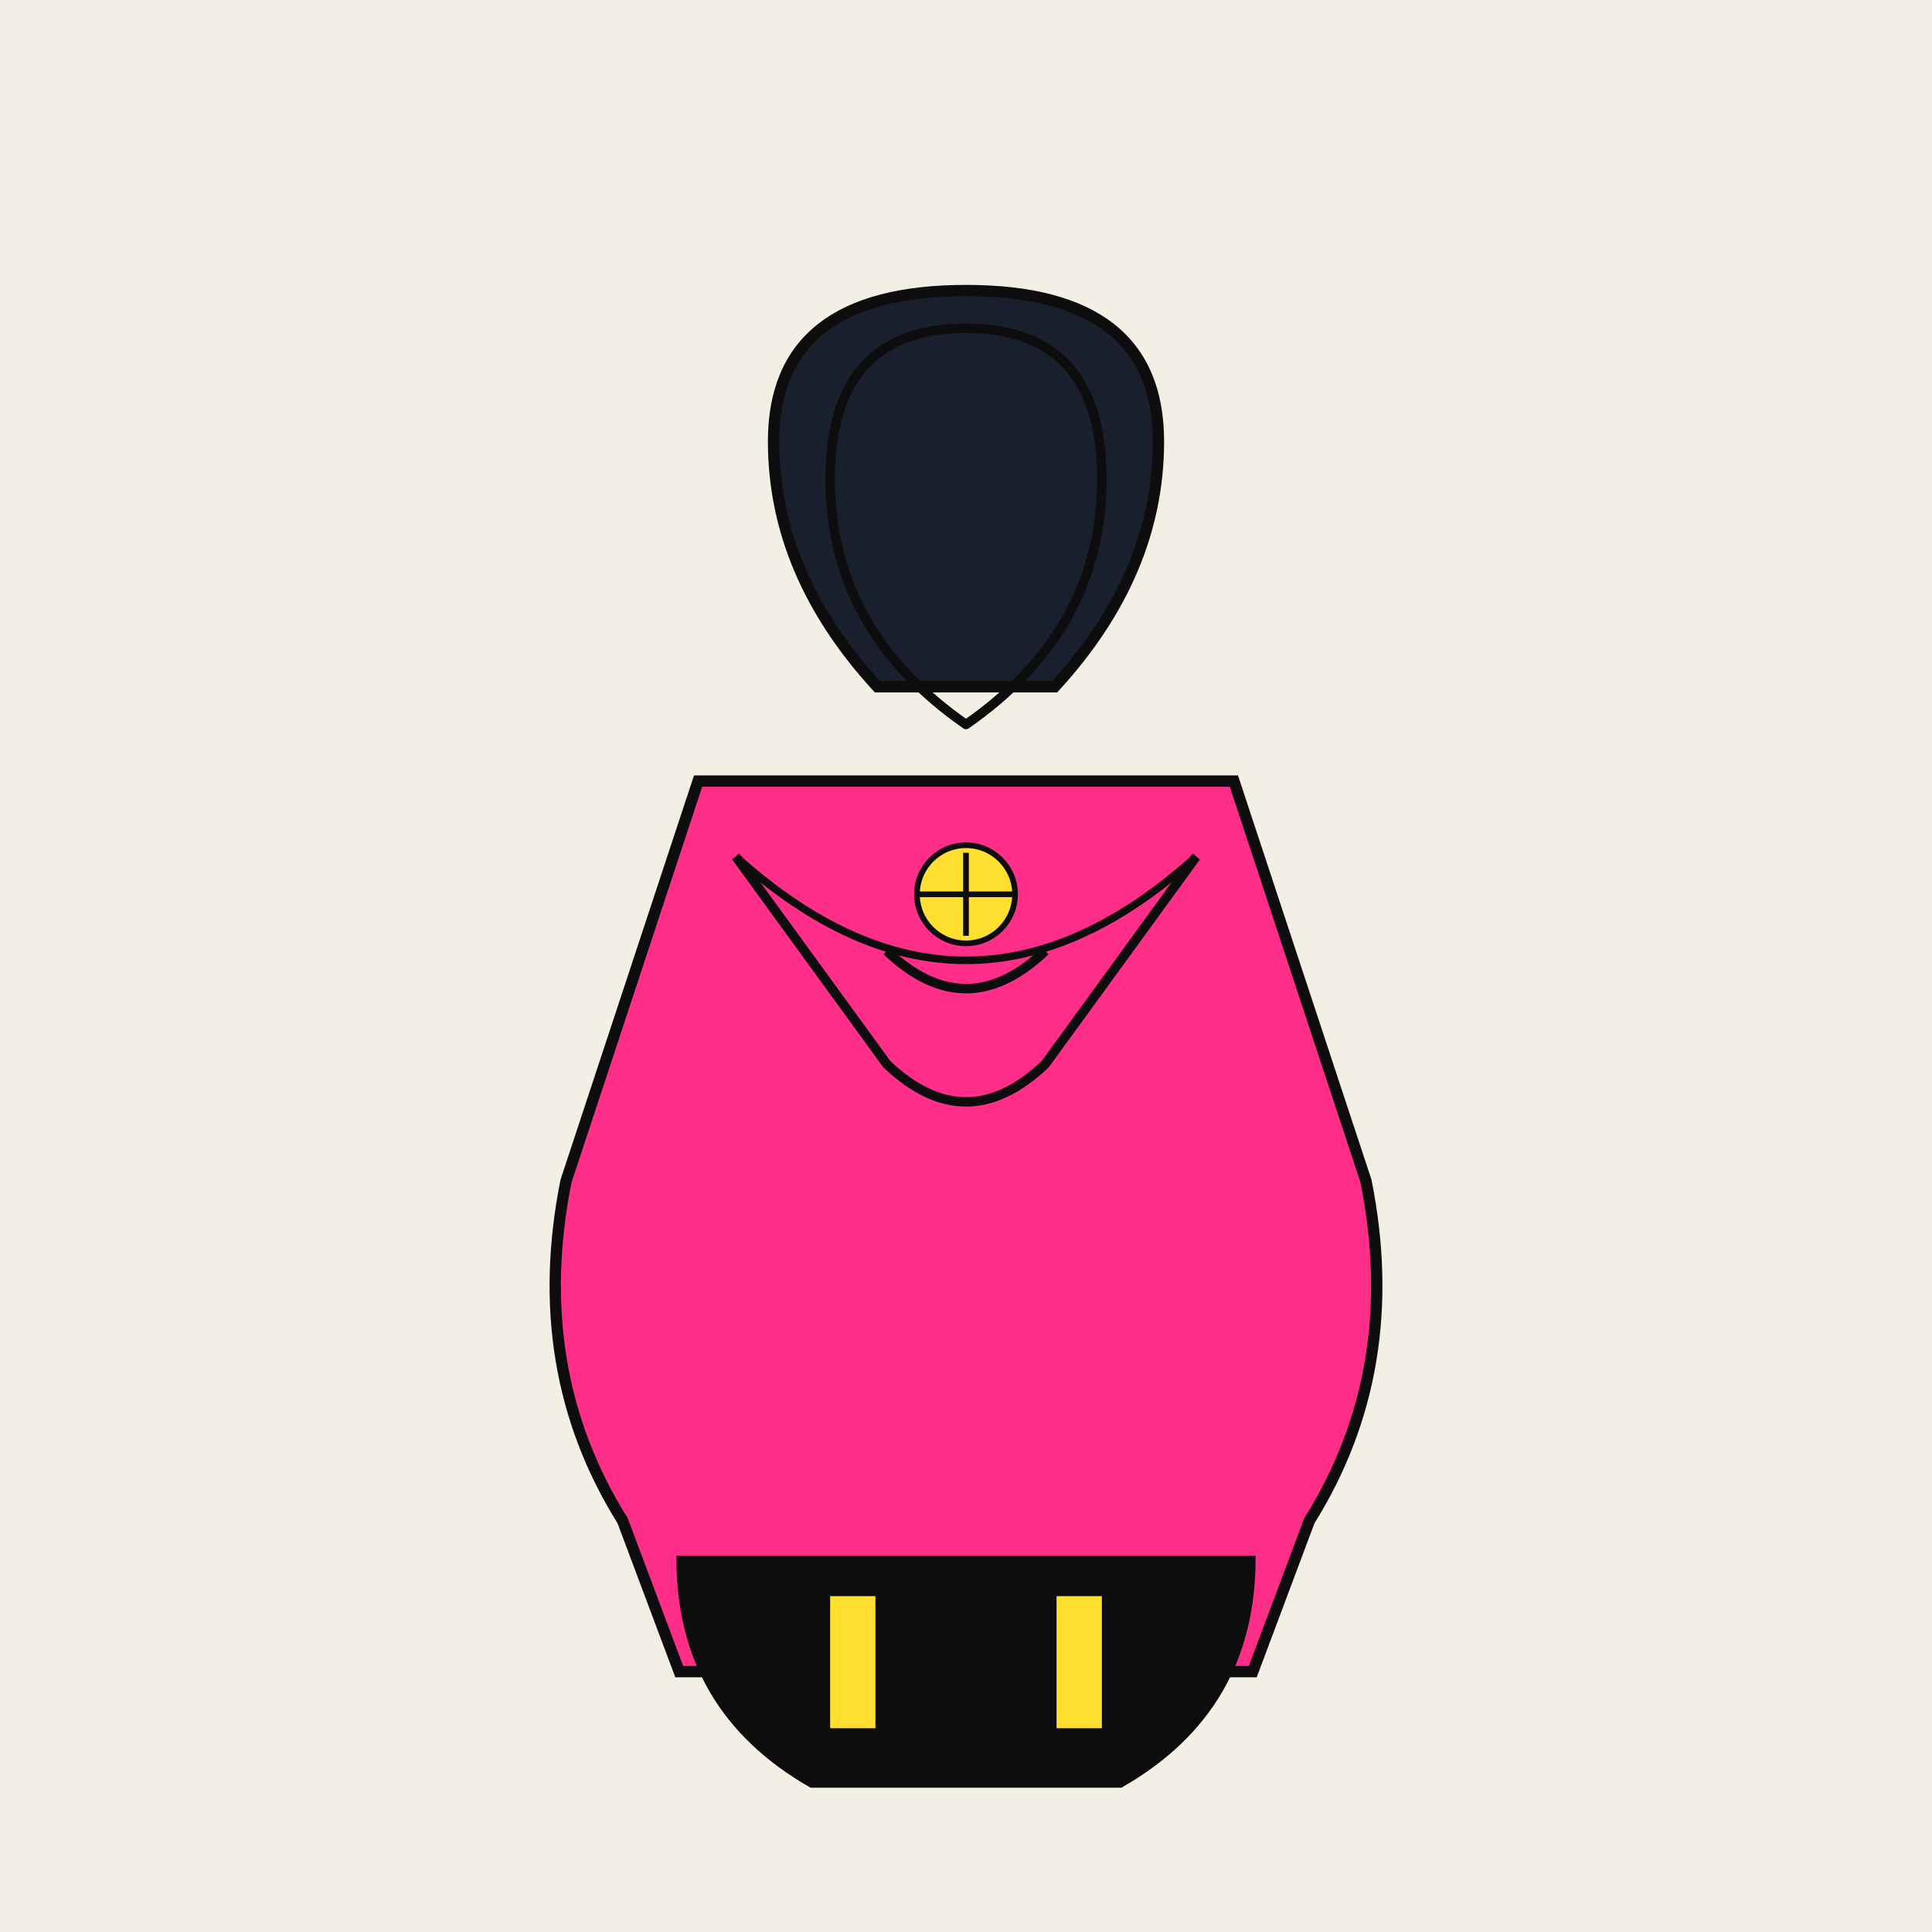
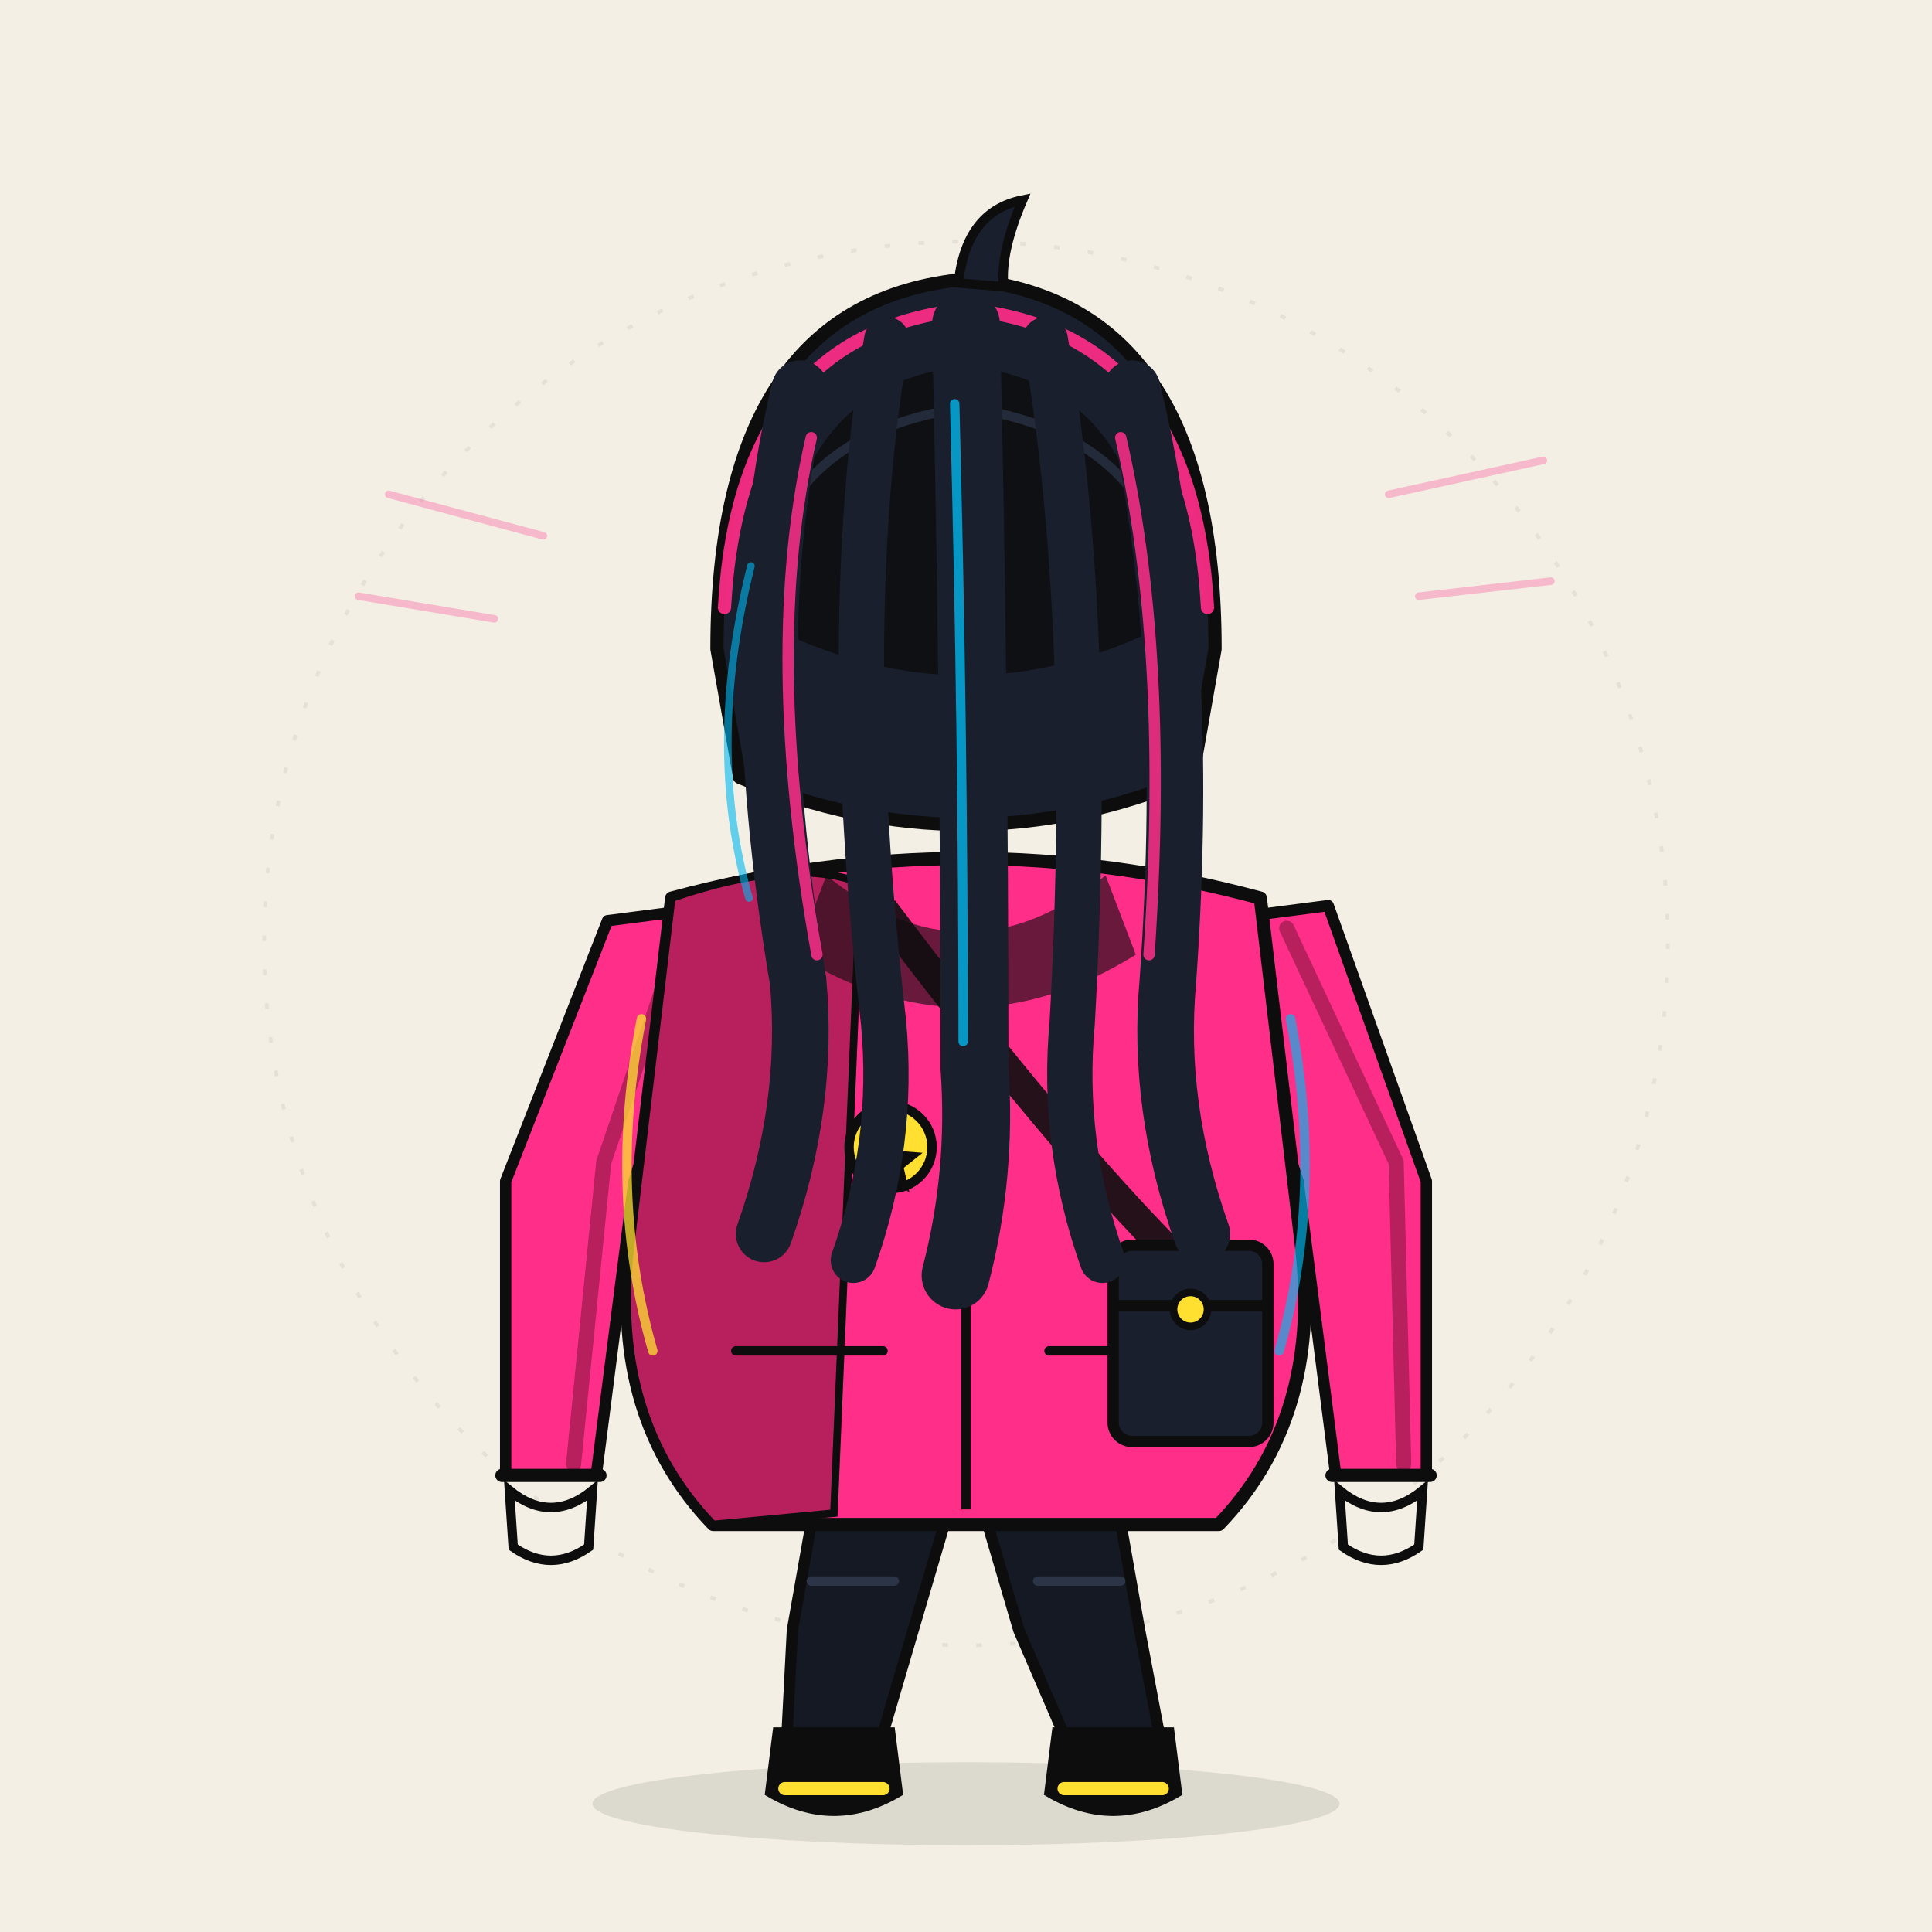
- <svg xmlns="http://www.w3.org/2000/svg" viewBox="0 0 1024 1024" width="1024" height="1024" role="img" aria-label="crew-01 idle frame 2 breathing">
+ <svg xmlns="http://www.w3.org/2000/svg" viewBox="0 0 1024 1024" width="1024" height="1024" role="img" aria-label="crew-01 idle frame 2 - inhale">
  <rect width="1024" height="1024" fill="#f3efe4" />
-   <path d="M 410 234 Q 410 304 465 364 L 559 364 Q 614 304 614 234 Q 614 154 512 154 Q 410 154 410 234 Z" fill="#1a1f2e" stroke="#0d0d0d" stroke-width="6" />
-   <path d="M 440 254 Q 440 334 512 384 Q 584 334 584 254 Q 584 174 512 174 Q 440 174 440 254 Z" fill="none" stroke="#0d0d0d" stroke-width="5" stroke-linejoin="round" />
-   <path d="M 370 414 L 300 626 Q 280 726 330 806 L 360 886 L 664 886 L 694 806 Q 744 726 724 626 L 654 414 Z" fill="#ff2e88" stroke="#0d0d0d" stroke-width="6" />
-   <path d="M 390 454 L 470 564 Q 512 604 554 564 L 634 454" fill="none" stroke="#0d0d0d" stroke-width="5" stroke-linejoin="round" />
-   <path d="M 470 504 Q 512 544 554 504" fill="none" stroke="#0d0d0d" stroke-width="5" />
-   <path d="M 390 454 Q 512 564 634 454" fill="none" stroke="#0d0d0d" stroke-width="4" />
-   <path d="M 360 826 Q 360 906 430 946 L 594 946 Q 664 906 664 826 Z" fill="#0d0d0d" stroke="#0d0d0d" stroke-width="3" />
-   <rect x="440" y="846" width="24" height="70" fill="#ffe031" />
-   <rect x="560" y="846" width="24" height="70" fill="#ffe031" />
-   <circle cx="512" cy="474" r="26" fill="#ffe031" stroke="#0d0d0d" stroke-width="3" />
-   <path d="M 512 452 L 512 496 M 486 474 L 538 474" stroke="#0d0d0d" stroke-width="3" />
+   <circle cx="512" cy="500" r="372" fill="none" stroke="#0d0d0d" stroke-opacity="0.06" stroke-width="2" stroke-dasharray="3 15" />
+   <path d="M 206 262 L 288 284 M 190 316 L 262 328 M 736 262 L 818 244 M 752 316 L 822 308" stroke="#ff2e88" stroke-width="4" stroke-linecap="round" opacity="0.28" />
+   <ellipse cx="512" cy="956" rx="198" ry="22" fill="#0d0d0d" opacity="0.1" />
+   <g>
+     <path d="M 432 796 L 504 796 L 484 864 L 467 922 L 417 922 L 420 864 Z" fill="#151923" stroke="#0d0d0d" stroke-width="6" stroke-linejoin="round" />
+     <path d="M 430 838 l 44 0" stroke="#2c3448" stroke-width="5" stroke-linecap="round" />
+     <path d="M 412 918 L 472 918 L 476 950 Q 442 970 408 950 Z" fill="#0d0d0d" stroke="#0d0d0d" stroke-width="5" />
+     <path d="M 416 948 h 52" stroke="#ffe031" stroke-width="7" stroke-linecap="round" />
+   </g>
+   <g>
+     <path d="M 520 796 L 592 796 L 604 864 L 615 922 L 565 922 L 540 864 Z" fill="#151923" stroke="#0d0d0d" stroke-width="6" stroke-linejoin="round" />
+     <path d="M 550 838 l 44 0" stroke="#2c3448" stroke-width="5" stroke-linecap="round" />
+     <path d="M 560 918 L 620 918 L 624 950 Q 590 970 556 950 Z" fill="#0d0d0d" stroke="#0d0d0d" stroke-width="5" />
+     <path d="M 564 948 h 52" stroke="#ffe031" stroke-width="7" stroke-linecap="round" />
+   </g>
+   <g>
+     <path d="M 322 488 L 384 480 L 336 626 L 316 782 L 268 782 L 268 626 Z" fill="#ff2e88" stroke="#0d0d0d" stroke-width="6" stroke-linejoin="round" />
+     <path d="M 362 492 L 320 616 L 304 776" fill="none" stroke="#b81f5d" stroke-width="8" stroke-linecap="round" />
+     <path d="M 266 782 L 318 782" stroke="#0d0d0d" stroke-width="7" stroke-linecap="round" />
+     <path d="M 270 790 q 22 18 44 0 l -2 30 q -20 14 -40 0 z" fill="#f3efe4" stroke="#0d0d0d" stroke-width="5" />
+   </g>
+   <g>
+     <path d="M 642 488 L 704 480 L 756 626 L 756 782 L 708 782 L 688 626 Z" fill="#ff2e88" stroke="#0d0d0d" stroke-width="6" stroke-linejoin="round" />
+     <path d="M 682 492 L 740 616 L 744 776" fill="none" stroke="#b81f5d" stroke-width="8" stroke-linecap="round" />
+     <path d="M 706 782 L 758 782" stroke="#0d0d0d" stroke-width="7" stroke-linecap="round" />
+     <path d="M 710 790 q 22 18 44 0 l -2 30 q -20 14 -40 0 z" fill="#f3efe4" stroke="#0d0d0d" stroke-width="5" />
+   </g>
+   <g>
+     <path d="M 356 476 Q 512 434 668 476 L 690 662 Q 700 752 646 808 L 378 808 Q 324 752 334 662 Z" fill="#ff2e88" stroke="#0d0d0d" stroke-width="7" stroke-linejoin="round" />
+     <path d="M 356 476 Q 420 454 456 468 L 442 802 L 378 808 Q 324 752 334 662 Z" fill="#b81f5d" stroke="#0d0d0d" stroke-width="4" />
+     <path d="M 438 464 Q 512 524 586 464 L 602 506 Q 512 562 422 506 Z" fill="#0d0d0d" opacity="0.62" />
+     <path d="M 512 520 L 512 800" stroke="#0d0d0d" stroke-width="5" />
+     <path d="M 390 716 h 78 m 88 0 h 78" stroke="#0d0d0d" stroke-width="5" stroke-linecap="round" />
+     <path d="M 468 482 Q 560 604 624 668" fill="none" stroke="#0d0d0d" stroke-width="16" opacity="0.9" />
+     <rect x="590" y="660" width="82" height="104" rx="10" fill="#1a1f2e" stroke="#0d0d0d" stroke-width="6" />
+     <path d="M 590 692 h 82" stroke="#0d0d0d" stroke-width="6" />
+     <circle cx="631" cy="694" r="9" fill="#ffe031" stroke="#0d0d0d" stroke-width="4" />
+     <circle cx="472" cy="608" r="22" fill="#ffe031" stroke="#0d0d0d" stroke-width="5" />
+     <path d="M 472 598 l 4 12 13 1 -10 8 3 13 -10 -7 -10 7 3 -13 -10 -8 13 -1 z" fill="#0d0d0d" />
+     <path d="M 340 540 q -18 92 6 176" fill="none" stroke="#ffe031" stroke-width="5" stroke-linecap="round" opacity="0.75" />
+     <path d="M 684 540 q 18 92 -6 176" fill="none" stroke="#00b8f0" stroke-width="5" stroke-linecap="round" opacity="0.65" />
+   </g>
+   <g transform="rotate(0 512 416)">
+     <path d="M 380 344 Q 380 160 512 148 Q 644 160 644 344 L 632 412 Q 512 462 392 412 Z" fill="#1a1f2e" stroke="#0d0d0d" stroke-width="7" stroke-linejoin="round" />
+     <path d="M 508 150 q 4 -38 34 -44 q -12 28 -10 46 z" fill="#1a1f2e" stroke="#0d0d0d" stroke-width="5" />
+     <path d="M 412 334 Q 412 204 512 194 Q 612 204 612 334 Q 512 382 412 334 Z" fill="#0d0d0d" opacity="0.8" />
+     <path d="M 384 322 Q 392 176 512 164 Q 632 176 640 322" fill="none" stroke="#ff2e88" stroke-width="7" stroke-linecap="round" opacity="0.92" />
+     <path d="M 400 350 Q 396 232 512 216 Q 628 232 624 350" fill="none" stroke="#2c3448" stroke-width="5" opacity="0.7" />
+     <path d="M 424 206 Q 392 336 423 520 Q 429 586 405 654" fill="none" stroke="#1a1f2e" stroke-width="30" stroke-linecap="round" />
+     <path d="M 470 180 Q 444 330 468.3 542 Q 474.3 606 452.3 668" fill="none" stroke="#1a1f2e" stroke-width="24" stroke-linecap="round" />
+     <path d="M 512 172 Q 516.5 366 516.5 566 Q 520.5 622 506.5 676" fill="none" stroke="#1a1f2e" stroke-width="36" stroke-linecap="round" />
+     <path d="M 554 180 Q 580 330 568.3 542 Q 562.3 606 584.3 668" fill="none" stroke="#1a1f2e" stroke-width="24" stroke-linecap="round" />
+     <path d="M 600 206 Q 632 336 619 520 Q 613 586 637 654" fill="none" stroke="#1a1f2e" stroke-width="30" stroke-linecap="round" />
+     <path d="M 430 232 Q 404 344 433 506" fill="none" stroke="#ff2e88" stroke-width="6" stroke-linecap="round" opacity="0.85" />
+     <path d="M 506 214 Q 510.5 386 510.5 552" fill="none" stroke="#00b8f0" stroke-width="5" stroke-linecap="round" opacity="0.78" />
+     <path d="M 594 232 Q 620 344 609 506" fill="none" stroke="#ff2e88" stroke-width="6" stroke-linecap="round" opacity="0.85" />
+     <path d="M 398 300 Q 374 396 397 476" fill="none" stroke="#00b8f0" stroke-width="4" stroke-linecap="round" opacity="0.6" />
+   </g>
</svg>
